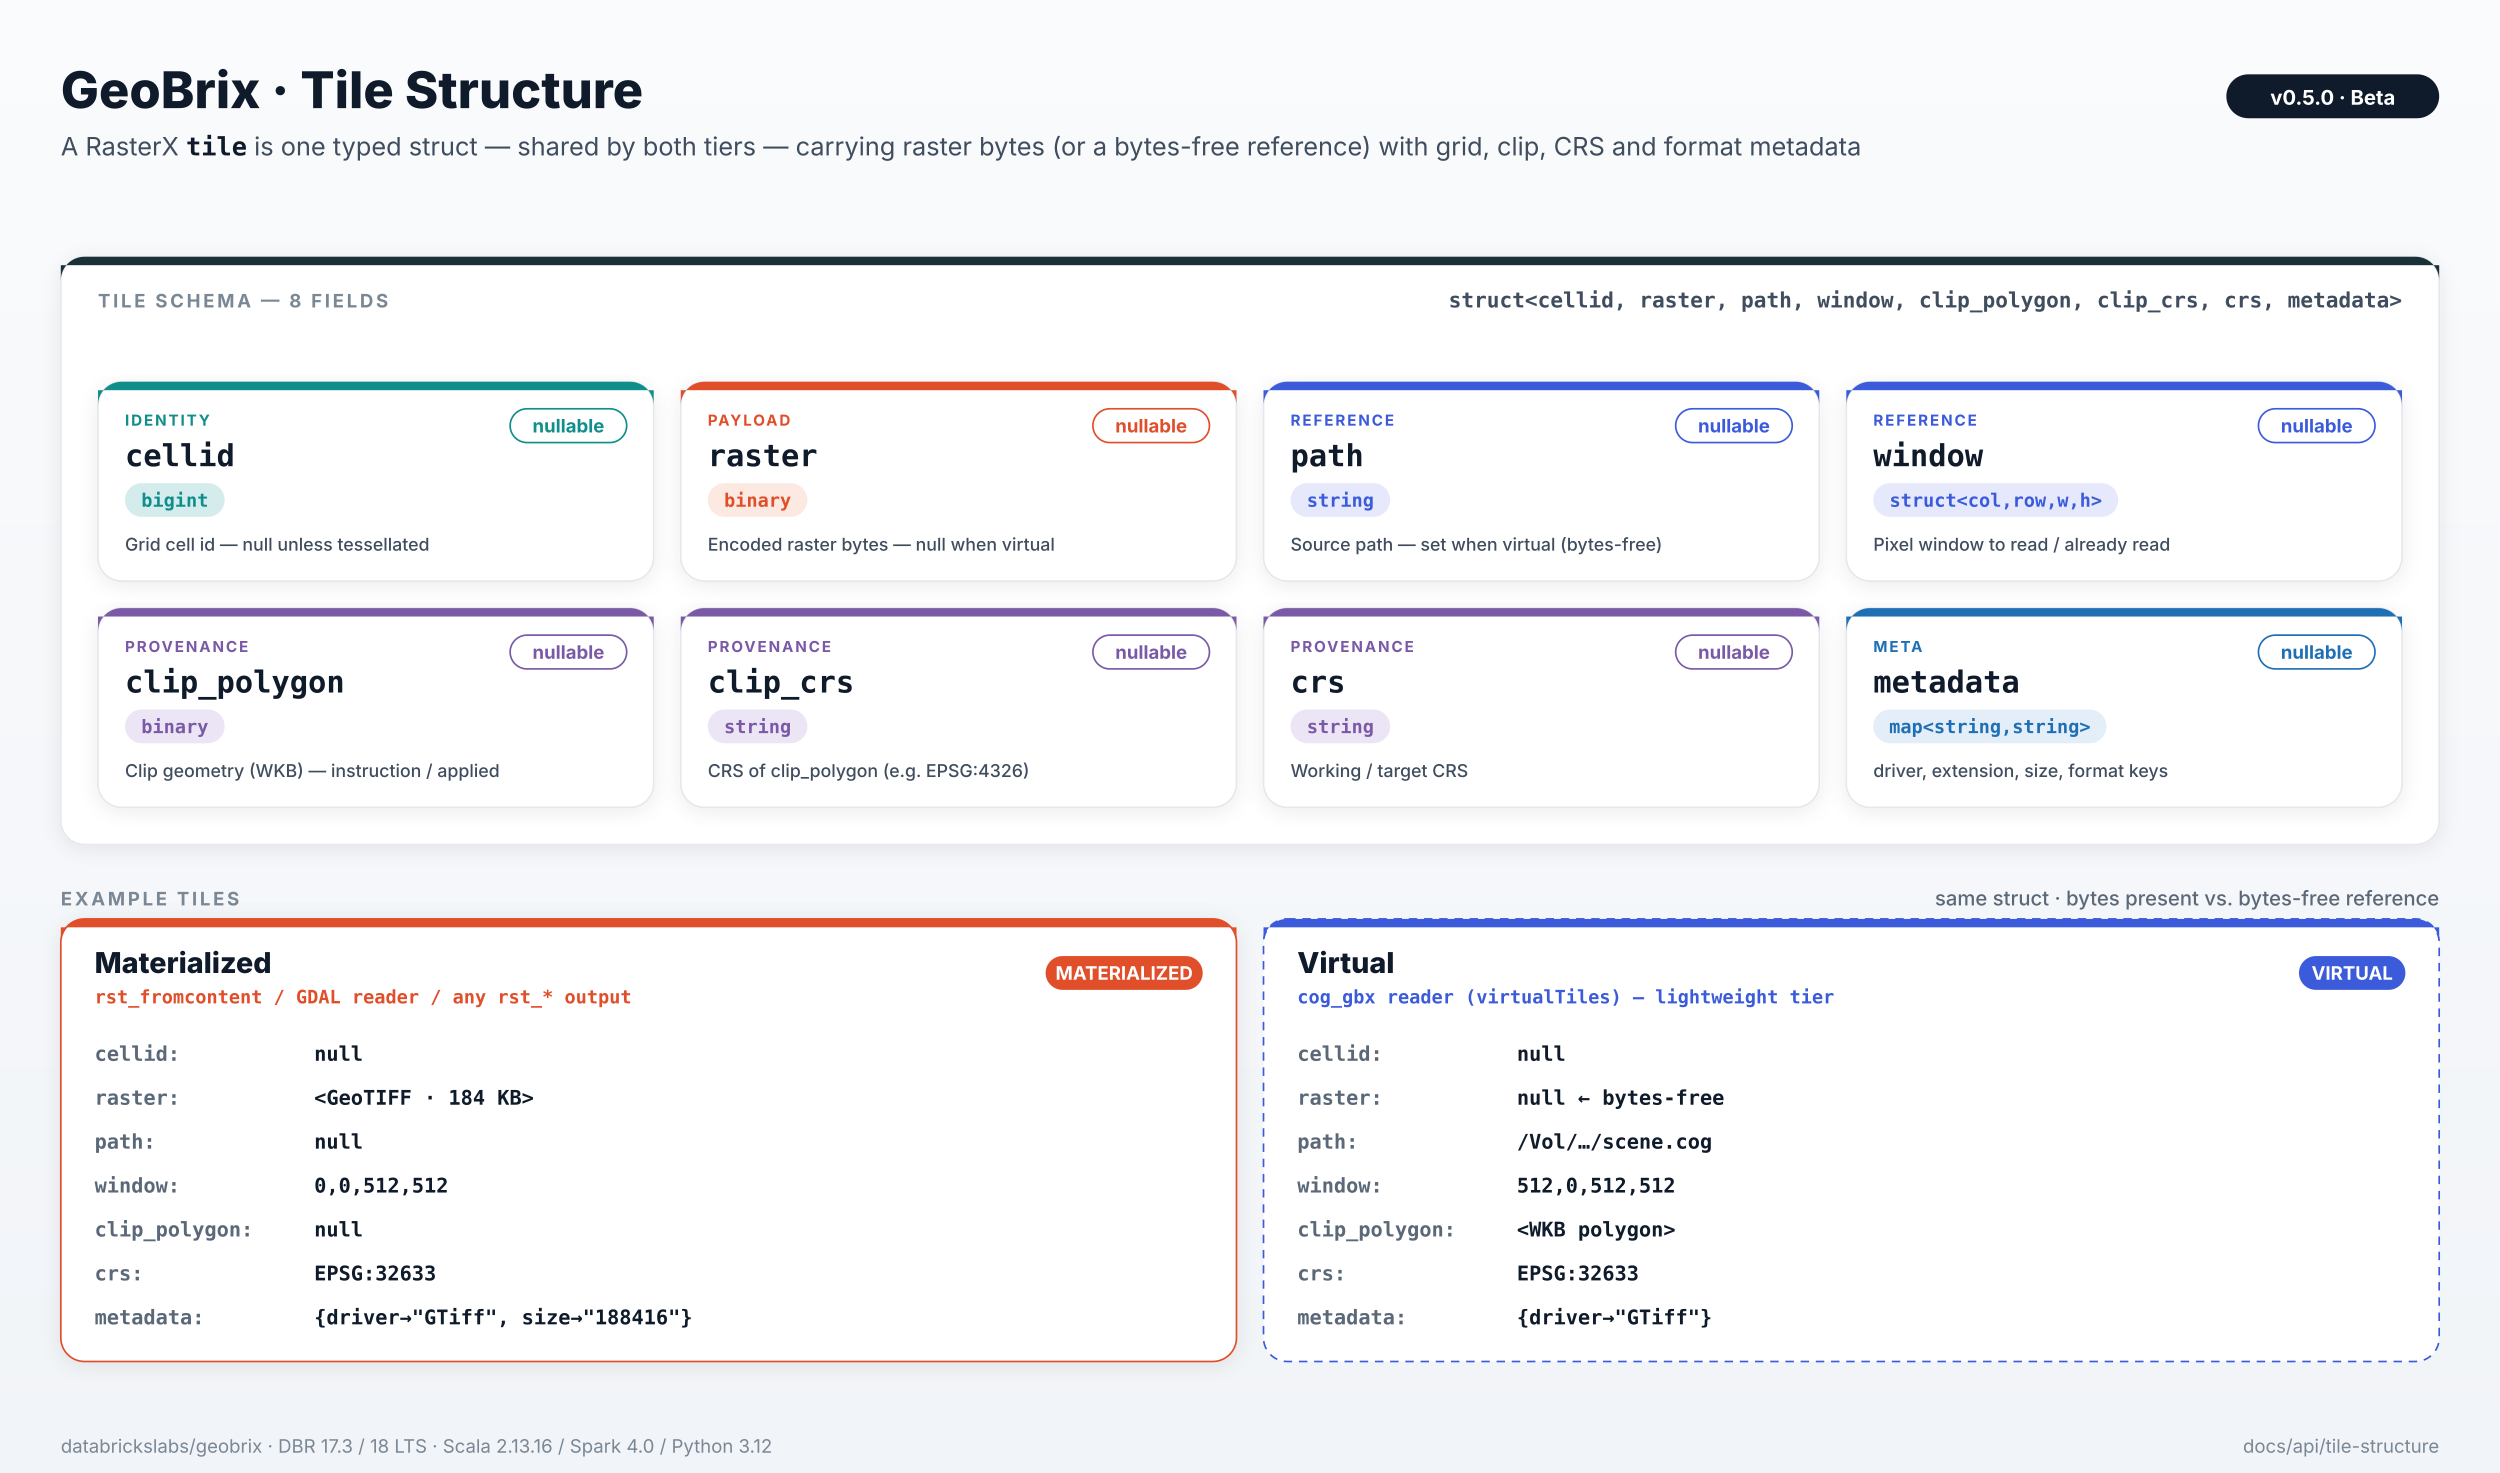
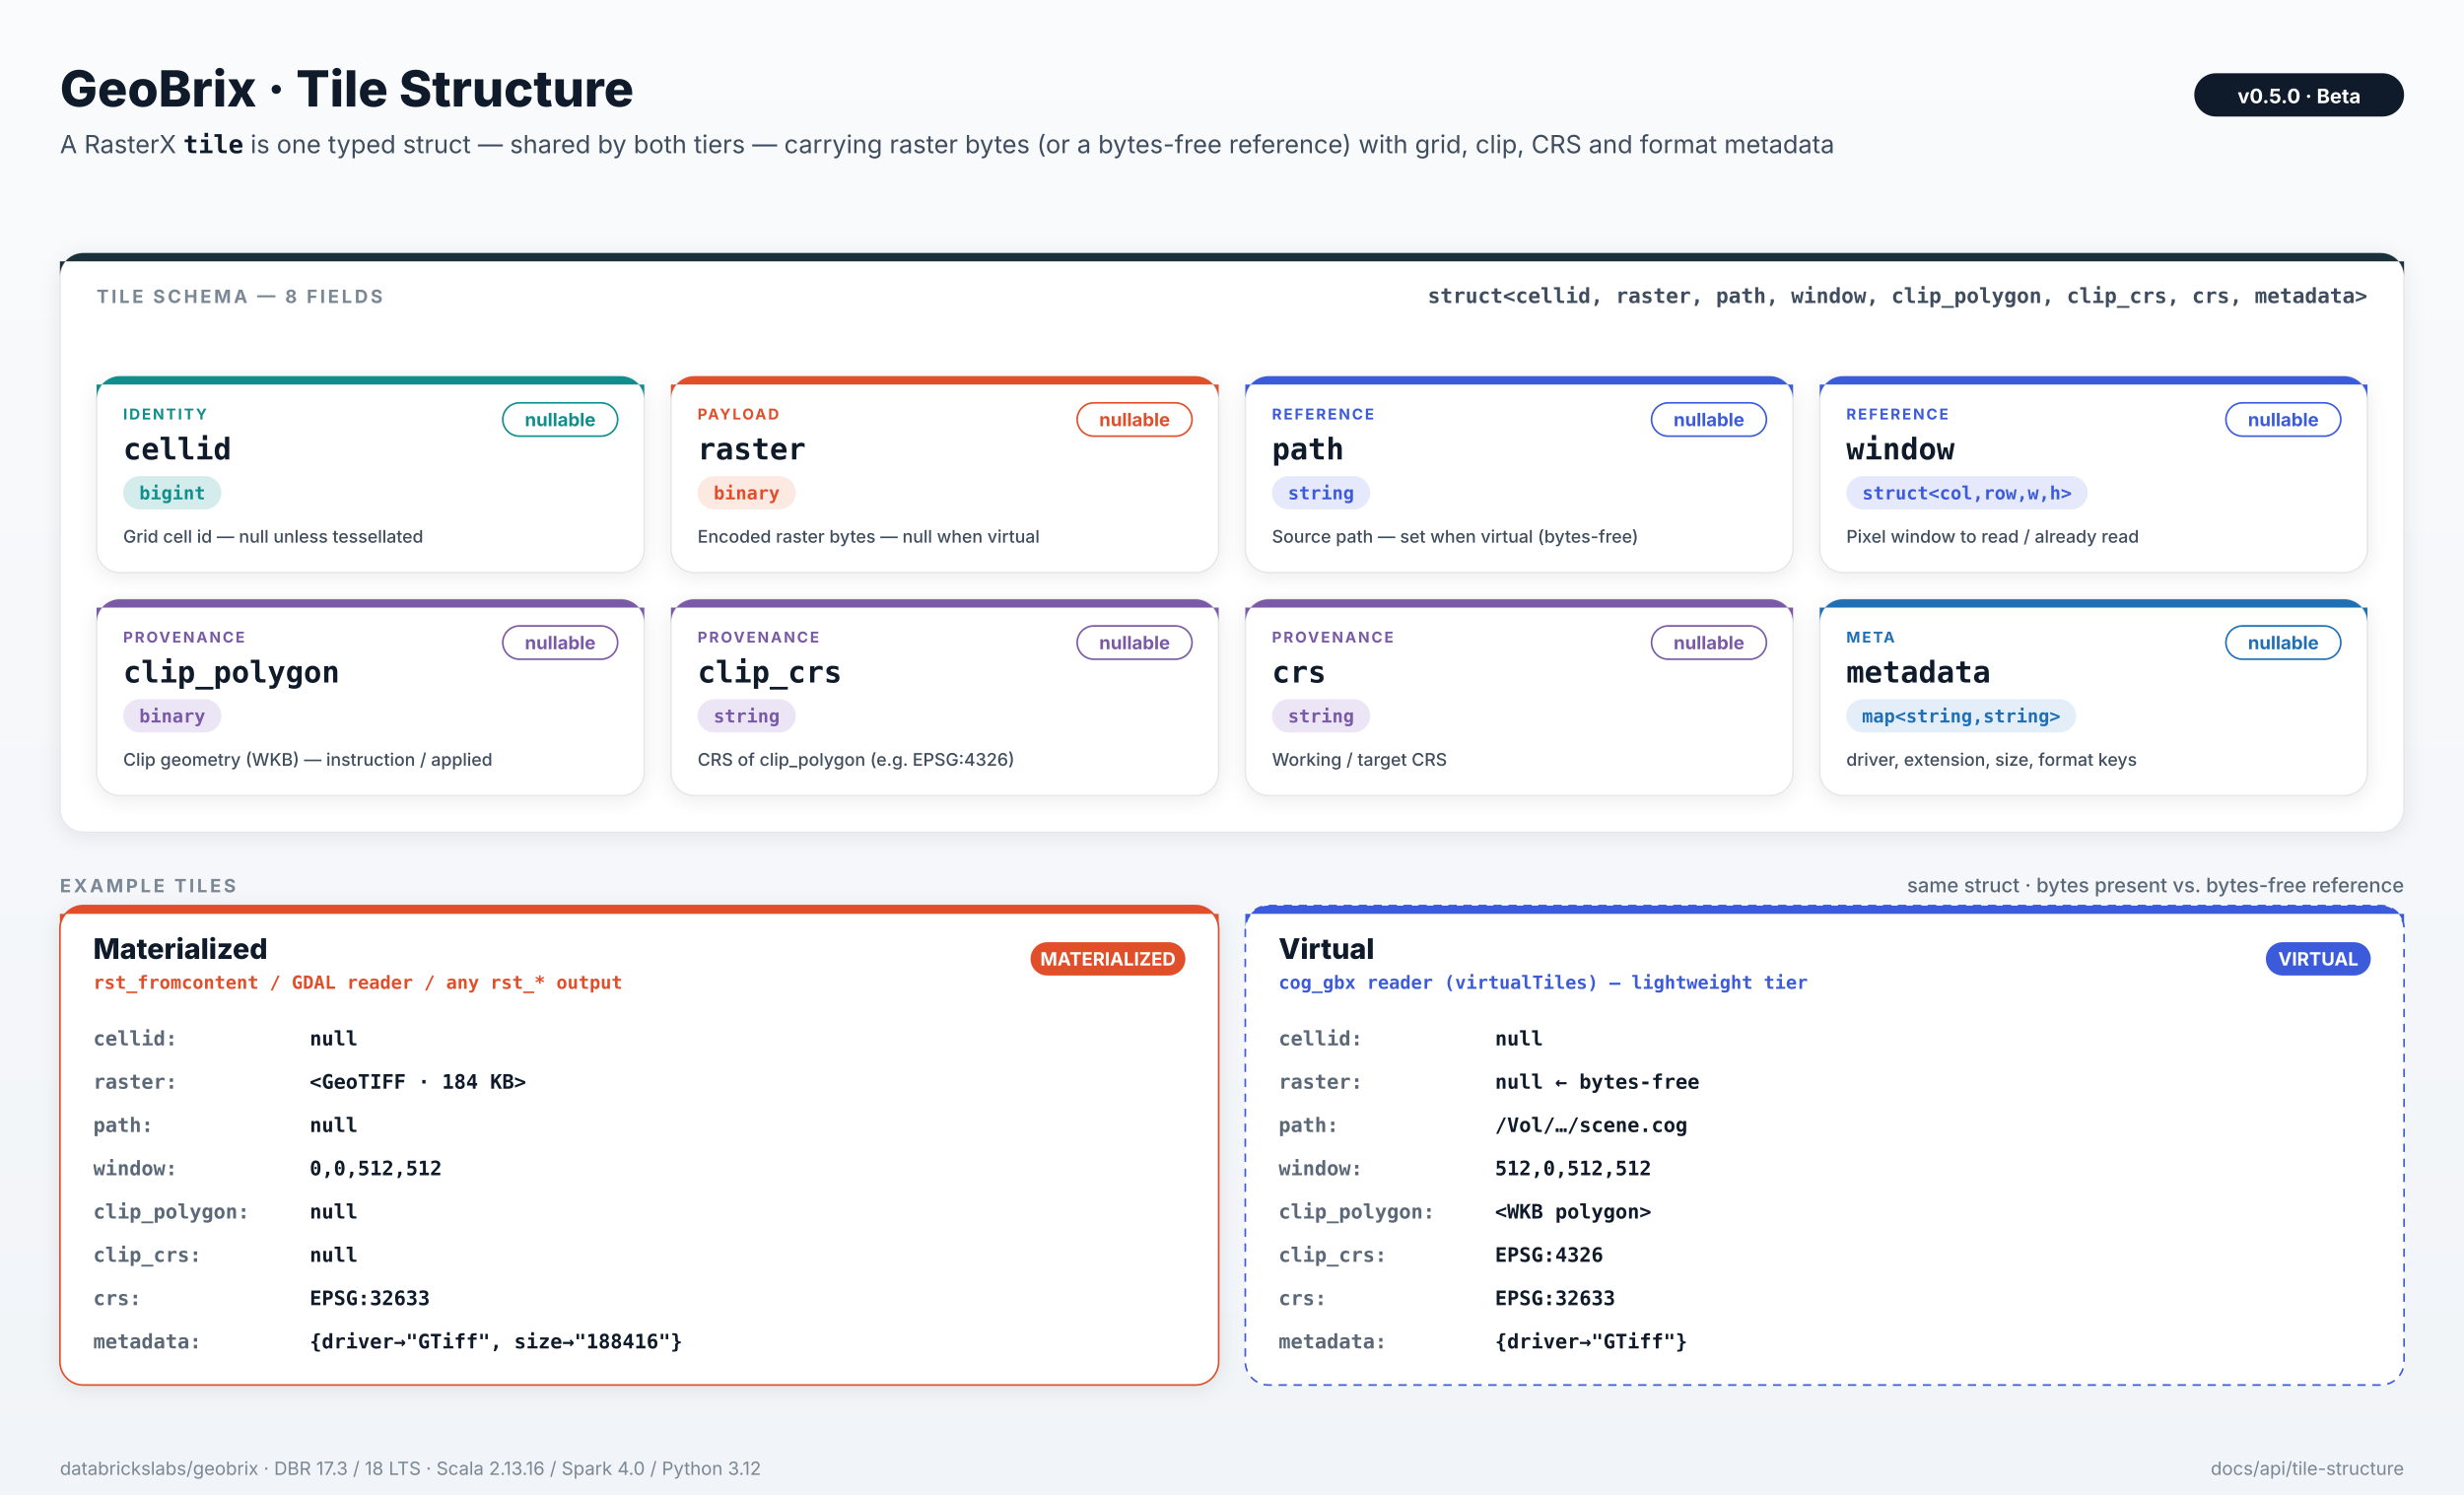
- <svg xmlns="http://www.w3.org/2000/svg" viewBox="0 0 1480 872" width="1480" height="872" style="font-family: Inter, -apple-system, system-ui, sans-serif;">
+ <svg xmlns="http://www.w3.org/2000/svg" viewBox="0 0 1480 898" width="1480" height="898" style="font-family: Inter, -apple-system, system-ui, sans-serif;">
  <defs>
    <filter id="card-shadow" x="-5%" y="-5%" width="110%" height="115%">
      <feDropShadow dx="0" dy="2" stdDeviation="6" flood-color="#0F1B2A" flood-opacity="0.08" />
    </filter>
    <linearGradient id="bg" x1="0" y1="0" x2="0" y2="1">
      <stop offset="0" stop-color="#FAFBFC" />
      <stop offset="1" stop-color="#F1F4F8" />
    </linearGradient>
  </defs>
-   <rect x="0" y="0" width="1480" height="872" fill="url(#bg)" />
+   <rect x="0" y="0" width="1480" height="898" fill="url(#bg)" />
  <text x="36" y="64" font-family="Inter, -apple-system, system-ui, sans-serif" font-size="30" font-weight="800" fill="#0F1B2A" text-anchor="start">GeoBrix · Tile Structure</text>
  <text x="36" y="92" font-size="15" fill="#3F4D5E">A RasterX <tspan font-family="ui-monospace, SFMono-Regular, Menlo, monospace" font-weight="700" fill="#0F1B2A">tile</tspan> is one typed struct — shared by both tiers — carrying raster bytes (or a bytes-free reference) with grid, clip, CRS and format metadata</text>
  <rect x="1318" y="44" rx="13" ry="13" width="126" height="26" fill="#0F1B2A" />
  <text x="1381.0" y="62" text-anchor="middle" font-size="12" font-weight="700" fill="#FFFFFF">v0.5.0  ·  Beta</text>
  <rect x="36" y="152" rx="14" ry="14" width="1408" height="348" fill="#FFFFFF" stroke="#E5E7EB" stroke-width="1" filter="url(#card-shadow)" />
  <path d="M 36 166 A 14 14 0 0 1 50 152 H 1430 A 14 14 0 0 1 1444 166 V 157 H 36 Z" fill="#1B3139" />
  <text x="58" y="182" font-family="Inter, -apple-system, system-ui, sans-serif" font-size="11" font-weight="700" fill="#7A8794" text-anchor="start" letter-spacing="1.6">TILE SCHEMA — 8 FIELDS</text>
  <text x="1422" y="182" font-family="ui-monospace, SFMono-Regular, Menlo, Consolas, monospace" font-size="12.5" font-weight="600" fill="#3F4D5E" text-anchor="end">struct&lt;cellid, raster, path, window, clip_polygon, clip_crs, crs, metadata&gt;</text>
  <rect x="58.0" y="226" rx="14" ry="14" width="329.0" height="118" fill="#FFFFFF" stroke="#E5E7EB" stroke-width="1" filter="url(#card-shadow)" />
  <path d="M 58.0 240 A 14 14 0 0 1 72.0 226 H 373.0 A 14 14 0 0 1 387.0 240 V 231 H 58.0 Z" fill="#0F8E8B" />
  <text x="74.0" y="252" font-family="Inter, -apple-system, system-ui, sans-serif" font-size="9" font-weight="700" fill="#0F8E8B" text-anchor="start" letter-spacing="1.1">IDENTITY</text>
  <text x="74.0" y="276" font-family="ui-monospace, SFMono-Regular, Menlo, Consolas, monospace" font-size="18" font-weight="700" fill="#0F1B2A" text-anchor="start">cellid</text>
  <rect x="74.0" y="286" rx="10" ry="10" width="59" height="20" fill="#D5ECEC" />
  <text x="103.5" y="300.0" text-anchor="middle" font-family="ui-monospace, SFMono-Regular, Menlo, Consolas, monospace" font-size="11" font-weight="700" fill="#0F8E8B">bigint</text>
  <rect x="302.0" y="242" rx="10" ry="10" width="69" height="20" fill="#FFFFFF" stroke="#0F8E8B" stroke-width="1" />
  <text x="336.5" y="256.0" text-anchor="middle" font-family="Inter, -apple-system, system-ui, sans-serif" font-size="11" font-weight="700" fill="#0F8E8B">nullable</text>
  <text x="74.0" y="326" font-family="Inter, -apple-system, system-ui, sans-serif" font-size="10.5" font-weight="500" fill="#3F4D5E" text-anchor="start">Grid cell id — null unless tessellated</text>
  <rect x="403.0" y="226" rx="14" ry="14" width="329.0" height="118" fill="#FFFFFF" stroke="#E5E7EB" stroke-width="1" filter="url(#card-shadow)" />
  <path d="M 403.0 240 A 14 14 0 0 1 417.0 226 H 718.0 A 14 14 0 0 1 732.0 240 V 231 H 403.0 Z" fill="#E04E2A" />
  <text x="419.0" y="252" font-family="Inter, -apple-system, system-ui, sans-serif" font-size="9" font-weight="700" fill="#E04E2A" text-anchor="start" letter-spacing="1.1">PAYLOAD</text>
  <text x="419.0" y="276" font-family="ui-monospace, SFMono-Regular, Menlo, Consolas, monospace" font-size="18" font-weight="700" fill="#0F1B2A" text-anchor="start">raster</text>
  <rect x="419.0" y="286" rx="10" ry="10" width="59" height="20" fill="#FCE9E2" />
  <text x="448.5" y="300.0" text-anchor="middle" font-family="ui-monospace, SFMono-Regular, Menlo, Consolas, monospace" font-size="11" font-weight="700" fill="#E04E2A">binary</text>
  <rect x="647.0" y="242" rx="10" ry="10" width="69" height="20" fill="#FFFFFF" stroke="#E04E2A" stroke-width="1" />
  <text x="681.5" y="256.0" text-anchor="middle" font-family="Inter, -apple-system, system-ui, sans-serif" font-size="11" font-weight="700" fill="#E04E2A">nullable</text>
  <text x="419.0" y="326" font-family="Inter, -apple-system, system-ui, sans-serif" font-size="10.5" font-weight="500" fill="#3F4D5E" text-anchor="start">Encoded raster bytes — null when virtual</text>
  <rect x="748.0" y="226" rx="14" ry="14" width="329.0" height="118" fill="#FFFFFF" stroke="#E5E7EB" stroke-width="1" filter="url(#card-shadow)" />
  <path d="M 748.0 240 A 14 14 0 0 1 762.0 226 H 1063.0 A 14 14 0 0 1 1077.0 240 V 231 H 748.0 Z" fill="#3B5BDB" />
  <text x="764.0" y="252" font-family="Inter, -apple-system, system-ui, sans-serif" font-size="9" font-weight="700" fill="#3B5BDB" text-anchor="start" letter-spacing="1.1">REFERENCE</text>
  <text x="764.0" y="276" font-family="ui-monospace, SFMono-Regular, Menlo, Consolas, monospace" font-size="18" font-weight="700" fill="#0F1B2A" text-anchor="start">path</text>
  <rect x="764.0" y="286" rx="10" ry="10" width="59" height="20" fill="#E5E9FB" />
  <text x="793.5" y="300.0" text-anchor="middle" font-family="ui-monospace, SFMono-Regular, Menlo, Consolas, monospace" font-size="11" font-weight="700" fill="#3B5BDB">string</text>
  <rect x="992.0" y="242" rx="10" ry="10" width="69" height="20" fill="#FFFFFF" stroke="#3B5BDB" stroke-width="1" />
  <text x="1026.5" y="256.0" text-anchor="middle" font-family="Inter, -apple-system, system-ui, sans-serif" font-size="11" font-weight="700" fill="#3B5BDB">nullable</text>
  <text x="764.0" y="326" font-family="Inter, -apple-system, system-ui, sans-serif" font-size="10.5" font-weight="500" fill="#3F4D5E" text-anchor="start">Source path — set when virtual (bytes-free)</text>
  <rect x="1093.0" y="226" rx="14" ry="14" width="329.0" height="118" fill="#FFFFFF" stroke="#E5E7EB" stroke-width="1" filter="url(#card-shadow)" />
  <path d="M 1093.0 240 A 14 14 0 0 1 1107.0 226 H 1408.0 A 14 14 0 0 1 1422.0 240 V 231 H 1093.0 Z" fill="#3B5BDB" />
  <text x="1109.0" y="252" font-family="Inter, -apple-system, system-ui, sans-serif" font-size="9" font-weight="700" fill="#3B5BDB" text-anchor="start" letter-spacing="1.1">REFERENCE</text>
  <text x="1109.0" y="276" font-family="ui-monospace, SFMono-Regular, Menlo, Consolas, monospace" font-size="18" font-weight="700" fill="#0F1B2A" text-anchor="start">window</text>
  <rect x="1109.0" y="286" rx="10" ry="10" width="145" height="20" fill="#E5E9FB" />
  <text x="1181.5" y="300.0" text-anchor="middle" font-family="ui-monospace, SFMono-Regular, Menlo, Consolas, monospace" font-size="11" font-weight="700" fill="#3B5BDB">struct&lt;col,row,w,h&gt;</text>
  <rect x="1337.0" y="242" rx="10" ry="10" width="69" height="20" fill="#FFFFFF" stroke="#3B5BDB" stroke-width="1" />
  <text x="1371.5" y="256.0" text-anchor="middle" font-family="Inter, -apple-system, system-ui, sans-serif" font-size="11" font-weight="700" fill="#3B5BDB">nullable</text>
  <text x="1109.0" y="326" font-family="Inter, -apple-system, system-ui, sans-serif" font-size="10.5" font-weight="500" fill="#3F4D5E" text-anchor="start">Pixel window to read / already read</text>
  <rect x="58.0" y="360" rx="14" ry="14" width="329.0" height="118" fill="#FFFFFF" stroke="#E5E7EB" stroke-width="1" filter="url(#card-shadow)" />
  <path d="M 58.0 374 A 14 14 0 0 1 72.0 360 H 373.0 A 14 14 0 0 1 387.0 374 V 365 H 58.0 Z" fill="#7A5AA6" />
  <text x="74.0" y="386" font-family="Inter, -apple-system, system-ui, sans-serif" font-size="9" font-weight="700" fill="#7A5AA6" text-anchor="start" letter-spacing="1.1">PROVENANCE</text>
  <text x="74.0" y="410" font-family="ui-monospace, SFMono-Regular, Menlo, Consolas, monospace" font-size="18" font-weight="700" fill="#0F1B2A" text-anchor="start">clip_polygon</text>
  <rect x="74.0" y="420" rx="10" ry="10" width="59" height="20" fill="#ECE5F5" />
  <text x="103.5" y="434.0" text-anchor="middle" font-family="ui-monospace, SFMono-Regular, Menlo, Consolas, monospace" font-size="11" font-weight="700" fill="#7A5AA6">binary</text>
  <rect x="302.0" y="376" rx="10" ry="10" width="69" height="20" fill="#FFFFFF" stroke="#7A5AA6" stroke-width="1" />
  <text x="336.5" y="390.0" text-anchor="middle" font-family="Inter, -apple-system, system-ui, sans-serif" font-size="11" font-weight="700" fill="#7A5AA6">nullable</text>
  <text x="74.0" y="460" font-family="Inter, -apple-system, system-ui, sans-serif" font-size="10.5" font-weight="500" fill="#3F4D5E" text-anchor="start">Clip geometry (WKB) — instruction / applied</text>
  <rect x="403.0" y="360" rx="14" ry="14" width="329.0" height="118" fill="#FFFFFF" stroke="#E5E7EB" stroke-width="1" filter="url(#card-shadow)" />
  <path d="M 403.0 374 A 14 14 0 0 1 417.0 360 H 718.0 A 14 14 0 0 1 732.0 374 V 365 H 403.0 Z" fill="#7A5AA6" />
  <text x="419.0" y="386" font-family="Inter, -apple-system, system-ui, sans-serif" font-size="9" font-weight="700" fill="#7A5AA6" text-anchor="start" letter-spacing="1.1">PROVENANCE</text>
  <text x="419.0" y="410" font-family="ui-monospace, SFMono-Regular, Menlo, Consolas, monospace" font-size="18" font-weight="700" fill="#0F1B2A" text-anchor="start">clip_crs</text>
  <rect x="419.0" y="420" rx="10" ry="10" width="59" height="20" fill="#ECE5F5" />
  <text x="448.5" y="434.0" text-anchor="middle" font-family="ui-monospace, SFMono-Regular, Menlo, Consolas, monospace" font-size="11" font-weight="700" fill="#7A5AA6">string</text>
  <rect x="647.0" y="376" rx="10" ry="10" width="69" height="20" fill="#FFFFFF" stroke="#7A5AA6" stroke-width="1" />
  <text x="681.5" y="390.0" text-anchor="middle" font-family="Inter, -apple-system, system-ui, sans-serif" font-size="11" font-weight="700" fill="#7A5AA6">nullable</text>
  <text x="419.0" y="460" font-family="Inter, -apple-system, system-ui, sans-serif" font-size="10.5" font-weight="500" fill="#3F4D5E" text-anchor="start">CRS of clip_polygon (e.g. EPSG:4326)</text>
  <rect x="748.0" y="360" rx="14" ry="14" width="329.0" height="118" fill="#FFFFFF" stroke="#E5E7EB" stroke-width="1" filter="url(#card-shadow)" />
  <path d="M 748.0 374 A 14 14 0 0 1 762.0 360 H 1063.0 A 14 14 0 0 1 1077.0 374 V 365 H 748.0 Z" fill="#7A5AA6" />
  <text x="764.0" y="386" font-family="Inter, -apple-system, system-ui, sans-serif" font-size="9" font-weight="700" fill="#7A5AA6" text-anchor="start" letter-spacing="1.1">PROVENANCE</text>
  <text x="764.0" y="410" font-family="ui-monospace, SFMono-Regular, Menlo, Consolas, monospace" font-size="18" font-weight="700" fill="#0F1B2A" text-anchor="start">crs</text>
  <rect x="764.0" y="420" rx="10" ry="10" width="59" height="20" fill="#ECE5F5" />
  <text x="793.5" y="434.0" text-anchor="middle" font-family="ui-monospace, SFMono-Regular, Menlo, Consolas, monospace" font-size="11" font-weight="700" fill="#7A5AA6">string</text>
  <rect x="992.0" y="376" rx="10" ry="10" width="69" height="20" fill="#FFFFFF" stroke="#7A5AA6" stroke-width="1" />
  <text x="1026.5" y="390.0" text-anchor="middle" font-family="Inter, -apple-system, system-ui, sans-serif" font-size="11" font-weight="700" fill="#7A5AA6">nullable</text>
  <text x="764.0" y="460" font-family="Inter, -apple-system, system-ui, sans-serif" font-size="10.5" font-weight="500" fill="#3F4D5E" text-anchor="start">Working / target CRS</text>
  <rect x="1093.0" y="360" rx="14" ry="14" width="329.0" height="118" fill="#FFFFFF" stroke="#E5E7EB" stroke-width="1" filter="url(#card-shadow)" />
  <path d="M 1093.0 374 A 14 14 0 0 1 1107.0 360 H 1408.0 A 14 14 0 0 1 1422.0 374 V 365 H 1093.0 Z" fill="#1F6FB5" />
  <text x="1109.0" y="386" font-family="Inter, -apple-system, system-ui, sans-serif" font-size="9" font-weight="700" fill="#1F6FB5" text-anchor="start" letter-spacing="1.1">META</text>
  <text x="1109.0" y="410" font-family="ui-monospace, SFMono-Regular, Menlo, Consolas, monospace" font-size="18" font-weight="700" fill="#0F1B2A" text-anchor="start">metadata</text>
  <rect x="1109.0" y="420" rx="10" ry="10" width="138" height="20" fill="#E3EEF8" />
  <text x="1178.0" y="434.0" text-anchor="middle" font-family="ui-monospace, SFMono-Regular, Menlo, Consolas, monospace" font-size="11" font-weight="700" fill="#1F6FB5">map&lt;string,string&gt;</text>
  <rect x="1337.0" y="376" rx="10" ry="10" width="69" height="20" fill="#FFFFFF" stroke="#1F6FB5" stroke-width="1" />
  <text x="1371.5" y="390.0" text-anchor="middle" font-family="Inter, -apple-system, system-ui, sans-serif" font-size="11" font-weight="700" fill="#1F6FB5">nullable</text>
  <text x="1109.0" y="460" font-family="Inter, -apple-system, system-ui, sans-serif" font-size="10.5" font-weight="500" fill="#3F4D5E" text-anchor="start">driver, extension, size, format keys</text>
  <text x="36" y="536" font-family="Inter, -apple-system, system-ui, sans-serif" font-size="11" font-weight="700" fill="#7A8794" text-anchor="start" letter-spacing="1.6">EXAMPLE TILES</text>
  <text x="1444" y="536" font-family="Inter, -apple-system, system-ui, sans-serif" font-size="12" font-weight="500" fill="#5A6878" text-anchor="end">same struct · bytes present vs. bytes-free reference</text>
-   <rect x="36" y="544" rx="14" ry="14" width="696" height="262" fill="#FFFFFF" stroke="#E04E2A" stroke-width="1" filter="url(#card-shadow)" />
+   <rect x="36" y="544" rx="14" ry="14" width="696" height="288" fill="#FFFFFF" stroke="#E04E2A" stroke-width="1" filter="url(#card-shadow)" />
  <path d="M 36 558 A 14 14 0 0 1 50 544 H 718 A 14 14 0 0 1 732 558 V 549 H 36 Z" fill="#E04E2A" />
  <text x="56" y="576" font-family="Inter, -apple-system, system-ui, sans-serif" font-size="17" font-weight="800" fill="#0F1B2A" text-anchor="start">Materialized</text>
  <text x="56" y="594" font-family="ui-monospace, SFMono-Regular, Menlo, Consolas, monospace" font-size="11" font-weight="600" fill="#E04E2A" text-anchor="start">rst_fromcontent  /  GDAL reader  /  any rst_* output</text>
  <rect x="619" y="566" rx="10" ry="10" width="93" height="20" fill="#E04E2A" />
  <text x="665.5" y="580.0" text-anchor="middle" font-family="Inter, -apple-system, system-ui, sans-serif" font-size="11" font-weight="700" fill="#FFFFFF">MATERIALIZED</text>
  <text x="56" y="628" font-family="ui-monospace, SFMono-Regular, Menlo, Consolas, monospace" font-size="12" font-weight="700" fill="#5A6878" text-anchor="start">cellid:</text>
  <text x="186" y="628" font-family="ui-monospace, SFMono-Regular, Menlo, Consolas, monospace" font-size="12" font-weight="600" fill="#0F1B2A" text-anchor="start">null</text>
  <text x="56" y="654" font-family="ui-monospace, SFMono-Regular, Menlo, Consolas, monospace" font-size="12" font-weight="700" fill="#5A6878" text-anchor="start">raster:</text>
  <text x="186" y="654" font-family="ui-monospace, SFMono-Regular, Menlo, Consolas, monospace" font-size="12" font-weight="600" fill="#0F1B2A" text-anchor="start">&lt;GeoTIFF · 184 KB&gt;</text>
  <text x="56" y="680" font-family="ui-monospace, SFMono-Regular, Menlo, Consolas, monospace" font-size="12" font-weight="700" fill="#5A6878" text-anchor="start">path:</text>
  <text x="186" y="680" font-family="ui-monospace, SFMono-Regular, Menlo, Consolas, monospace" font-size="12" font-weight="600" fill="#0F1B2A" text-anchor="start">null</text>
  <text x="56" y="706" font-family="ui-monospace, SFMono-Regular, Menlo, Consolas, monospace" font-size="12" font-weight="700" fill="#5A6878" text-anchor="start">window:</text>
  <text x="186" y="706" font-family="ui-monospace, SFMono-Regular, Menlo, Consolas, monospace" font-size="12" font-weight="600" fill="#0F1B2A" text-anchor="start">0,0,512,512</text>
  <text x="56" y="732" font-family="ui-monospace, SFMono-Regular, Menlo, Consolas, monospace" font-size="12" font-weight="700" fill="#5A6878" text-anchor="start">clip_polygon:</text>
  <text x="186" y="732" font-family="ui-monospace, SFMono-Regular, Menlo, Consolas, monospace" font-size="12" font-weight="600" fill="#0F1B2A" text-anchor="start">null</text>
-   <text x="56" y="758" font-family="ui-monospace, SFMono-Regular, Menlo, Consolas, monospace" font-size="12" font-weight="700" fill="#5A6878" text-anchor="start">crs:</text>
-   <text x="186" y="758" font-family="ui-monospace, SFMono-Regular, Menlo, Consolas, monospace" font-size="12" font-weight="600" fill="#0F1B2A" text-anchor="start">EPSG:32633</text>
-   <text x="56" y="784" font-family="ui-monospace, SFMono-Regular, Menlo, Consolas, monospace" font-size="12" font-weight="700" fill="#5A6878" text-anchor="start">metadata:</text>
-   <text x="186" y="784" font-family="ui-monospace, SFMono-Regular, Menlo, Consolas, monospace" font-size="12" font-weight="600" fill="#0F1B2A" text-anchor="start">{driver→"GTiff", size→"188416"}</text>
-   <rect x="748" y="544" rx="14" ry="14" width="696" height="262" fill="#FFFFFF" stroke="#3B5BDB" stroke-width="1" stroke-dasharray="5 4" />
+   <text x="56" y="758" font-family="ui-monospace, SFMono-Regular, Menlo, Consolas, monospace" font-size="12" font-weight="700" fill="#5A6878" text-anchor="start">clip_crs:</text>
+   <text x="186" y="758" font-family="ui-monospace, SFMono-Regular, Menlo, Consolas, monospace" font-size="12" font-weight="600" fill="#0F1B2A" text-anchor="start">null</text>
+   <text x="56" y="784" font-family="ui-monospace, SFMono-Regular, Menlo, Consolas, monospace" font-size="12" font-weight="700" fill="#5A6878" text-anchor="start">crs:</text>
+   <text x="186" y="784" font-family="ui-monospace, SFMono-Regular, Menlo, Consolas, monospace" font-size="12" font-weight="600" fill="#0F1B2A" text-anchor="start">EPSG:32633</text>
+   <text x="56" y="810" font-family="ui-monospace, SFMono-Regular, Menlo, Consolas, monospace" font-size="12" font-weight="700" fill="#5A6878" text-anchor="start">metadata:</text>
+   <text x="186" y="810" font-family="ui-monospace, SFMono-Regular, Menlo, Consolas, monospace" font-size="12" font-weight="600" fill="#0F1B2A" text-anchor="start">{driver→"GTiff", size→"188416"}</text>
+   <rect x="748" y="544" rx="14" ry="14" width="696" height="288" fill="#FFFFFF" stroke="#3B5BDB" stroke-width="1" stroke-dasharray="5 4" />
  <path d="M 748 558 A 14 14 0 0 1 762 544 H 1430 A 14 14 0 0 1 1444 558 V 549 H 748 Z" fill="#3B5BDB" />
  <text x="768" y="576" font-family="Inter, -apple-system, system-ui, sans-serif" font-size="17" font-weight="800" fill="#0F1B2A" text-anchor="start">Virtual</text>
  <text x="768" y="594" font-family="ui-monospace, SFMono-Regular, Menlo, Consolas, monospace" font-size="11" font-weight="600" fill="#3B5BDB" text-anchor="start">cog_gbx reader (virtualTiles) — lightweight tier</text>
  <rect x="1361" y="566" rx="10" ry="10" width="63" height="20" fill="#3B5BDB" />
  <text x="1392.5" y="580.0" text-anchor="middle" font-family="Inter, -apple-system, system-ui, sans-serif" font-size="11" font-weight="700" fill="#FFFFFF">VIRTUAL</text>
  <text x="768" y="628" font-family="ui-monospace, SFMono-Regular, Menlo, Consolas, monospace" font-size="12" font-weight="700" fill="#5A6878" text-anchor="start">cellid:</text>
  <text x="898" y="628" font-family="ui-monospace, SFMono-Regular, Menlo, Consolas, monospace" font-size="12" font-weight="600" fill="#0F1B2A" text-anchor="start">null</text>
  <text x="768" y="654" font-family="ui-monospace, SFMono-Regular, Menlo, Consolas, monospace" font-size="12" font-weight="700" fill="#5A6878" text-anchor="start">raster:</text>
  <text x="898" y="654" font-family="ui-monospace, SFMono-Regular, Menlo, Consolas, monospace" font-size="12" font-weight="600" fill="#0F1B2A" text-anchor="start">null            ← bytes-free</text>
  <text x="768" y="680" font-family="ui-monospace, SFMono-Regular, Menlo, Consolas, monospace" font-size="12" font-weight="700" fill="#5A6878" text-anchor="start">path:</text>
  <text x="898" y="680" font-family="ui-monospace, SFMono-Regular, Menlo, Consolas, monospace" font-size="12" font-weight="600" fill="#0F1B2A" text-anchor="start">/Vol/…/scene.cog</text>
  <text x="768" y="706" font-family="ui-monospace, SFMono-Regular, Menlo, Consolas, monospace" font-size="12" font-weight="700" fill="#5A6878" text-anchor="start">window:</text>
  <text x="898" y="706" font-family="ui-monospace, SFMono-Regular, Menlo, Consolas, monospace" font-size="12" font-weight="600" fill="#0F1B2A" text-anchor="start">512,0,512,512</text>
  <text x="768" y="732" font-family="ui-monospace, SFMono-Regular, Menlo, Consolas, monospace" font-size="12" font-weight="700" fill="#5A6878" text-anchor="start">clip_polygon:</text>
  <text x="898" y="732" font-family="ui-monospace, SFMono-Regular, Menlo, Consolas, monospace" font-size="12" font-weight="600" fill="#0F1B2A" text-anchor="start">&lt;WKB polygon&gt;</text>
-   <text x="768" y="758" font-family="ui-monospace, SFMono-Regular, Menlo, Consolas, monospace" font-size="12" font-weight="700" fill="#5A6878" text-anchor="start">crs:</text>
-   <text x="898" y="758" font-family="ui-monospace, SFMono-Regular, Menlo, Consolas, monospace" font-size="12" font-weight="600" fill="#0F1B2A" text-anchor="start">EPSG:32633</text>
-   <text x="768" y="784" font-family="ui-monospace, SFMono-Regular, Menlo, Consolas, monospace" font-size="12" font-weight="700" fill="#5A6878" text-anchor="start">metadata:</text>
-   <text x="898" y="784" font-family="ui-monospace, SFMono-Regular, Menlo, Consolas, monospace" font-size="12" font-weight="600" fill="#0F1B2A" text-anchor="start">{driver→"GTiff"}</text>
-   <text x="36" y="860" font-family="Inter, -apple-system, system-ui, sans-serif" font-size="11" font-weight="400" fill="#7A8794" text-anchor="start">databrickslabs/geobrix  ·  DBR 17.3 / 18 LTS  ·  Scala 2.13.16 / Spark 4.0 / Python 3.12</text>
-   <text x="1444" y="860" font-family="Inter, -apple-system, system-ui, sans-serif" font-size="11" font-weight="400" fill="#7A8794" text-anchor="end">docs/api/tile-structure</text>
+   <text x="768" y="758" font-family="ui-monospace, SFMono-Regular, Menlo, Consolas, monospace" font-size="12" font-weight="700" fill="#5A6878" text-anchor="start">clip_crs:</text>
+   <text x="898" y="758" font-family="ui-monospace, SFMono-Regular, Menlo, Consolas, monospace" font-size="12" font-weight="600" fill="#0F1B2A" text-anchor="start">EPSG:4326</text>
+   <text x="768" y="784" font-family="ui-monospace, SFMono-Regular, Menlo, Consolas, monospace" font-size="12" font-weight="700" fill="#5A6878" text-anchor="start">crs:</text>
+   <text x="898" y="784" font-family="ui-monospace, SFMono-Regular, Menlo, Consolas, monospace" font-size="12" font-weight="600" fill="#0F1B2A" text-anchor="start">EPSG:32633</text>
+   <text x="768" y="810" font-family="ui-monospace, SFMono-Regular, Menlo, Consolas, monospace" font-size="12" font-weight="700" fill="#5A6878" text-anchor="start">metadata:</text>
+   <text x="898" y="810" font-family="ui-monospace, SFMono-Regular, Menlo, Consolas, monospace" font-size="12" font-weight="600" fill="#0F1B2A" text-anchor="start">{driver→"GTiff"}</text>
+   <text x="36" y="886" font-family="Inter, -apple-system, system-ui, sans-serif" font-size="11" font-weight="400" fill="#7A8794" text-anchor="start">databrickslabs/geobrix  ·  DBR 17.3 / 18 LTS  ·  Scala 2.13.16 / Spark 4.0 / Python 3.12</text>
+   <text x="1444" y="886" font-family="Inter, -apple-system, system-ui, sans-serif" font-size="11" font-weight="400" fill="#7A8794" text-anchor="end">docs/api/tile-structure</text>
</svg>
